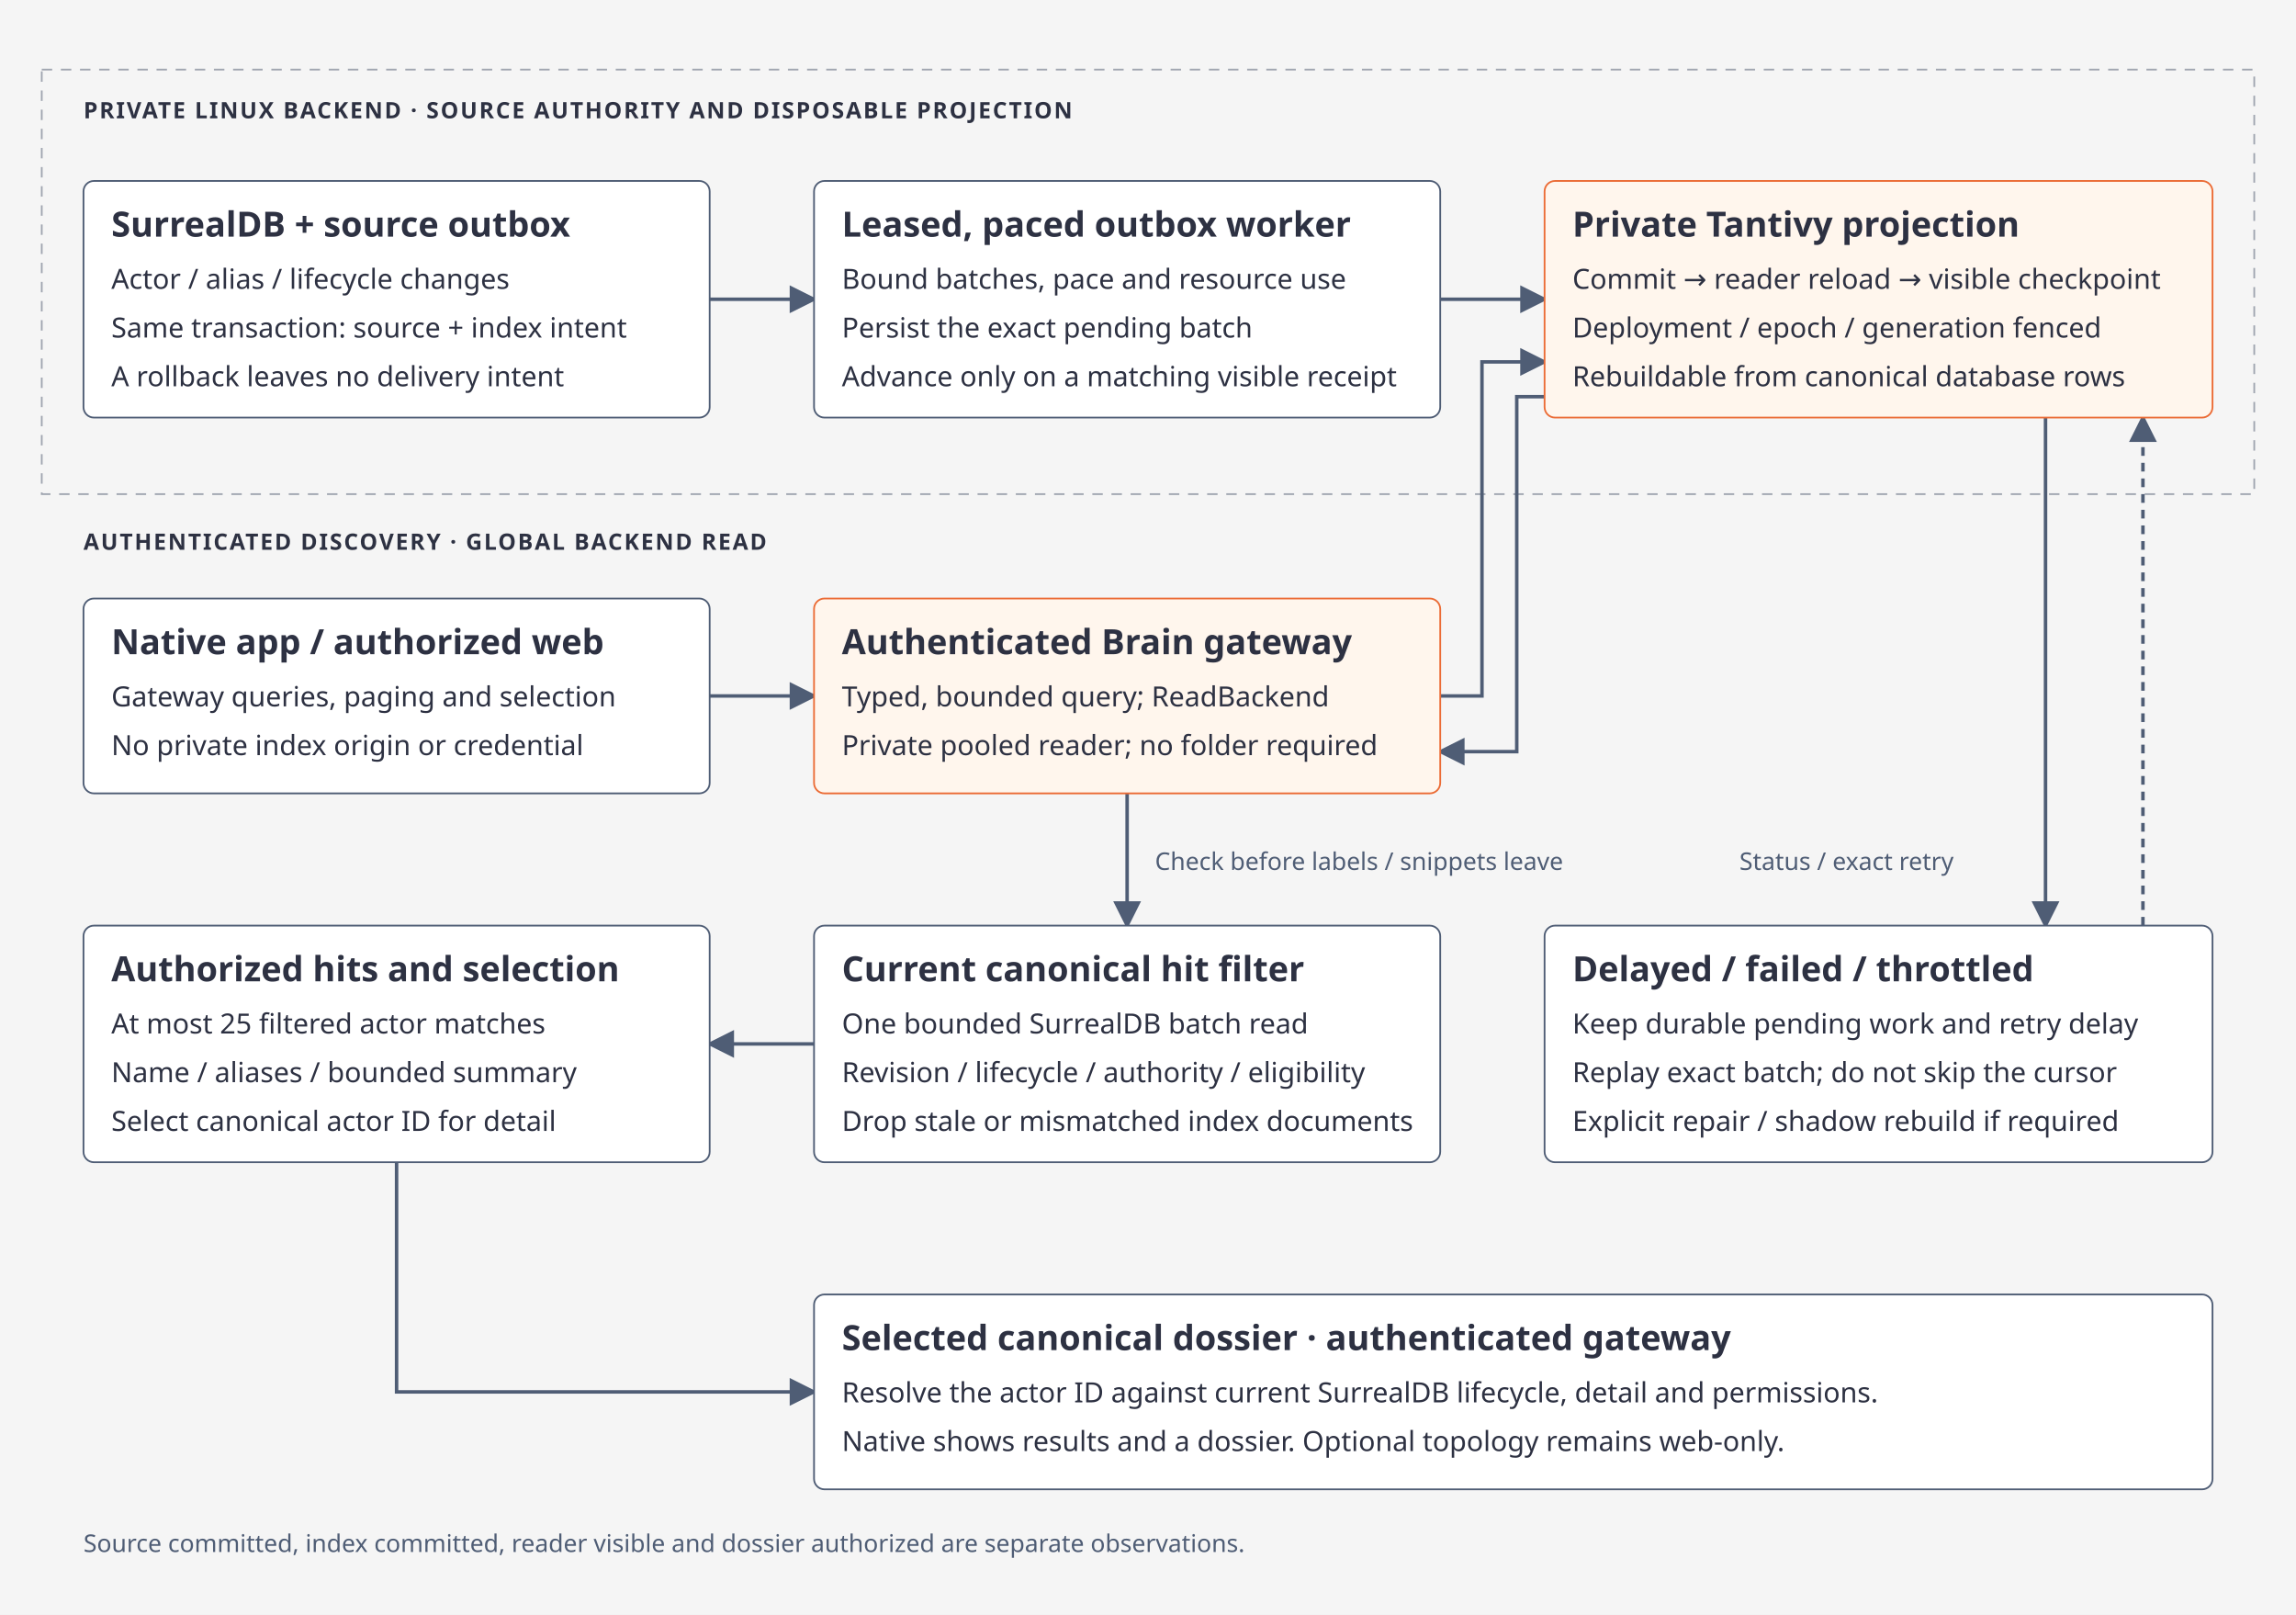
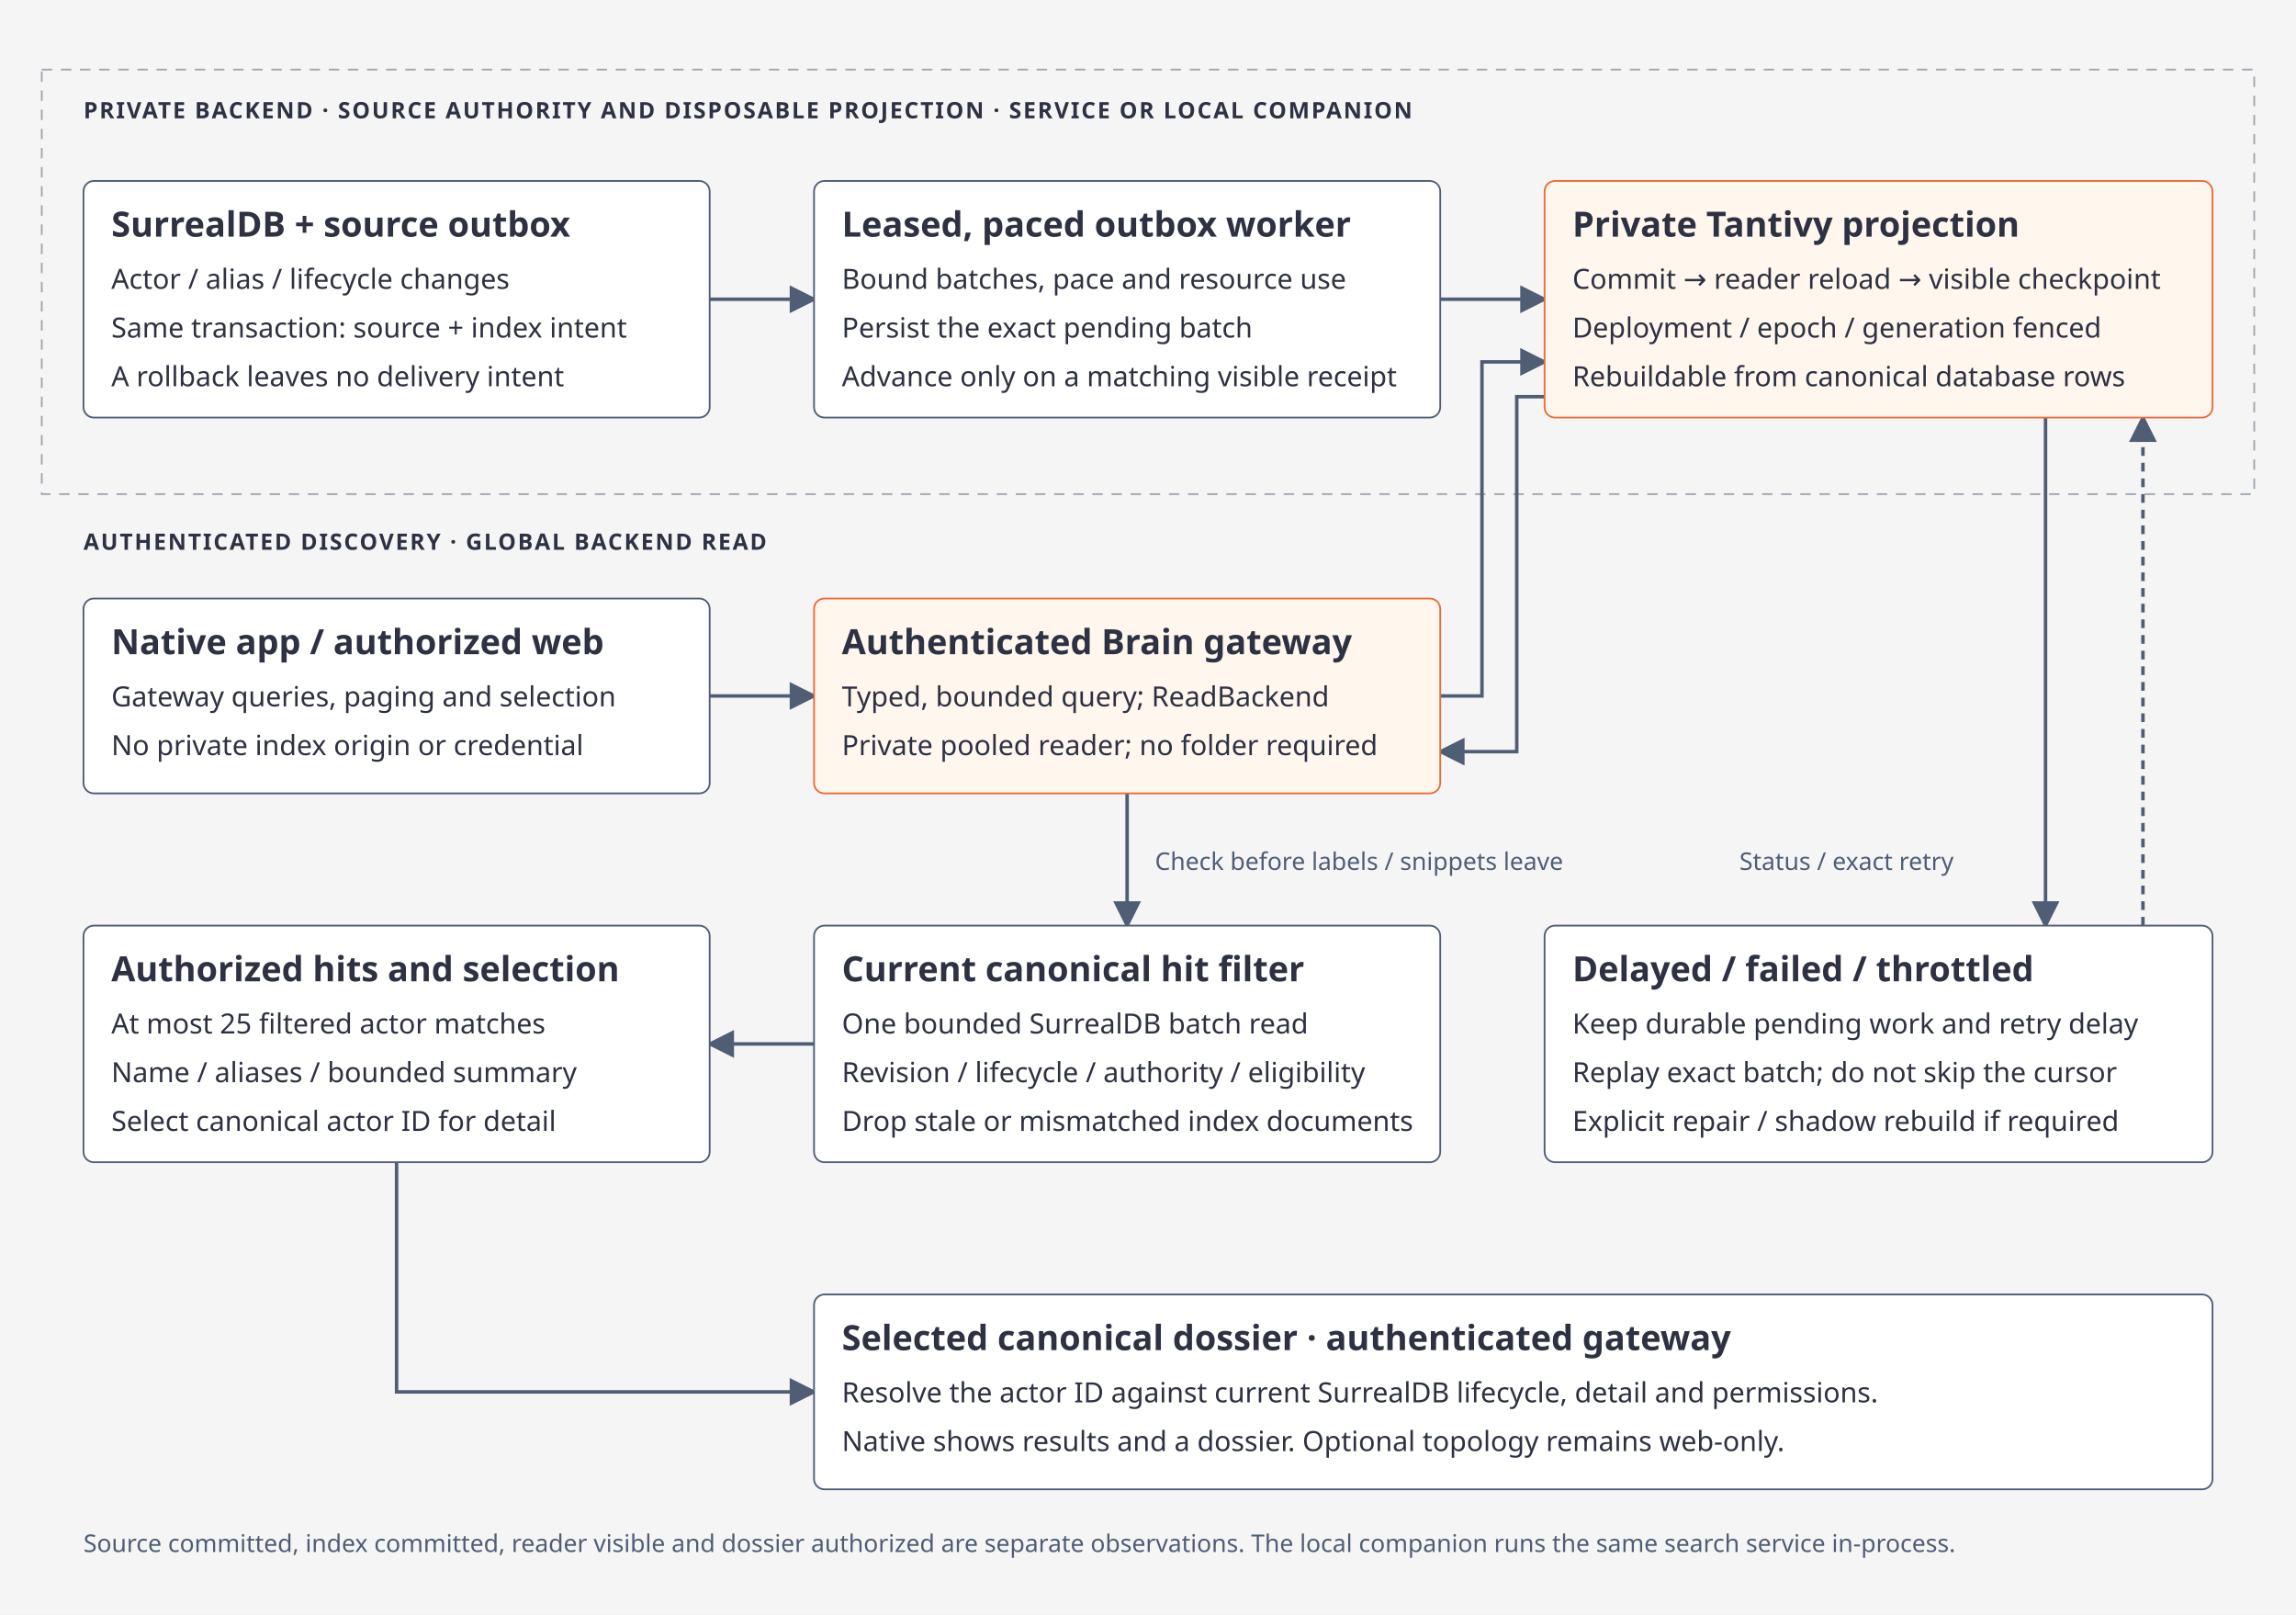
<svg xmlns="http://www.w3.org/2000/svg" viewBox="0 0 1320 928" role="img" aria-labelledby="actor-search-title actor-search-desc">
  <defs>
    <marker id="actor-search-arrow" markerWidth="8" markerHeight="8" refX="7" refY="4" orient="auto">
      <path d="M0 0L8 4L0 8Z" fill="#4f5d75" />
    </marker>
  </defs>
  <style>text{font-family:Geist,system-ui,sans-serif;fill:#2d3142}.label{font-size:20px;font-weight:600}.note{font-size:16px}.zone{font-size:13px;font-weight:600;letter-spacing:1px}.node{fill:#fff;stroke:#4f5d75}.accent{fill:#fff6ed;stroke:#eb6c36}.edge{fill:none;stroke:#4f5d75;stroke-width:2;marker-end:url(#actor-search-arrow)}.retry{fill:none;stroke:#4f5d75;stroke-width:2;stroke-dasharray:5 4;marker-end:url(#actor-search-arrow)}.minor{fill:#4f5d75;font-size:14px}</style>
  <rect width="1320" height="928" fill="#f5f5f5" />
  <rect x="24" y="40" width="1272" height="244" fill="none" stroke="#a0a5b0" stroke-dasharray="6 5" />
-   <text x="48" y="68" class="zone">PRIVATE LINUX BACKEND · SOURCE AUTHORITY AND DISPOSABLE PROJECTION</text>
+   <text x="48" y="68" class="zone">PRIVATE BACKEND · SOURCE AUTHORITY AND DISPOSABLE PROJECTION · SERVICE OR LOCAL COMPANION</text>
  <text x="48" y="316" class="zone">AUTHENTICATED DISCOVERY · GLOBAL BACKEND READ</text>
  <path d="M408 172H468" class="edge" />
  <path d="M828 172H888" class="edge" />
  <path d="M408 400H468" class="edge" />
  <path d="M828 400H852V208H888" class="edge" />
  <path d="M888 228H872V432H828" class="edge" />
  <path d="M648 456V532" class="edge" />
  <path d="M468 600H408" class="edge" />
  <path d="M228 668V800H468" class="edge" />
  <path d="M1176 240V532" class="edge" />
  <path d="M1232 532V240" class="retry" />
  <rect x="48" y="104" width="360" height="136" rx="6" class="node" />
  <text x="64" y="136" class="label">SurrealDB + source outbox</text>
  <text x="64" y="166" class="note">Actor / alias / lifecycle changes</text>
  <text x="64" y="194" class="note">Same transaction: source + index intent</text>
  <text x="64" y="222" class="note">A rollback leaves no delivery intent</text>
  <rect x="468" y="104" width="360" height="136" rx="6" class="node" />
  <text x="484" y="136" class="label">Leased, paced outbox worker</text>
  <text x="484" y="166" class="note">Bound batches, pace and resource use</text>
  <text x="484" y="194" class="note">Persist the exact pending batch</text>
  <text x="484" y="222" class="note">Advance only on a matching visible receipt</text>
  <rect x="888" y="104" width="384" height="136" rx="6" class="accent" />
  <text x="904" y="136" class="label">Private Tantivy projection</text>
  <text x="904" y="166" class="note">Commit → reader reload → visible checkpoint</text>
  <text x="904" y="194" class="note">Deployment / epoch / generation fenced</text>
  <text x="904" y="222" class="note">Rebuildable from canonical database rows</text>
  <rect x="48" y="344" width="360" height="112" rx="6" class="node" />
  <text x="64" y="376" class="label">Native app / authorized web</text>
  <text x="64" y="406" class="note">Gateway queries, paging and selection</text>
  <text x="64" y="434" class="note">No private index origin or credential</text>
  <rect x="468" y="344" width="360" height="112" rx="6" class="accent" />
  <text x="484" y="376" class="label">Authenticated Brain gateway</text>
  <text x="484" y="406" class="note">Typed, bounded query; ReadBackend</text>
  <text x="484" y="434" class="note">Private pooled reader; no folder required</text>
  <text x="664" y="500" class="minor">Check before labels / snippets leave</text>
  <rect x="48" y="532" width="360" height="136" rx="6" class="node" />
  <text x="64" y="564" class="label">Authorized hits and selection</text>
  <text x="64" y="594" class="note">At most 25 filtered actor matches</text>
  <text x="64" y="622" class="note">Name / aliases / bounded summary</text>
  <text x="64" y="650" class="note">Select canonical actor ID for detail</text>
  <rect x="468" y="532" width="360" height="136" rx="6" class="node" />
  <text x="484" y="564" class="label">Current canonical hit filter</text>
  <text x="484" y="594" class="note">One bounded SurrealDB batch read</text>
  <text x="484" y="622" class="note">Revision / lifecycle / authority / eligibility</text>
  <text x="484" y="650" class="note">Drop stale or mismatched index documents</text>
  <rect x="888" y="532" width="384" height="136" rx="6" class="node" />
  <text x="904" y="564" class="label">Delayed / failed / throttled</text>
  <text x="904" y="594" class="note">Keep durable pending work and retry delay</text>
  <text x="904" y="622" class="note">Replay exact batch; do not skip the cursor</text>
  <text x="904" y="650" class="note">Explicit repair / shadow rebuild if required</text>
  <text x="1000" y="500" class="minor">Status / exact retry</text>
  <rect x="468" y="744" width="804" height="112" rx="6" class="node" />
  <text x="484" y="776" class="label">Selected canonical dossier · authenticated gateway</text>
  <text x="484" y="806" class="note">Resolve the actor ID against current SurrealDB lifecycle, detail and permissions.</text>
  <text x="484" y="834" class="note">Native shows results and a dossier. Optional topology remains web-only.</text>
-   <text x="48" y="892" class="minor">Source committed, index committed, reader visible and dossier authorized are separate observations.</text>
+   <text x="48" y="892" class="minor">Source committed, index committed, reader visible and dossier authorized are separate observations. The local companion runs the same search service in-process.</text>
</svg>
